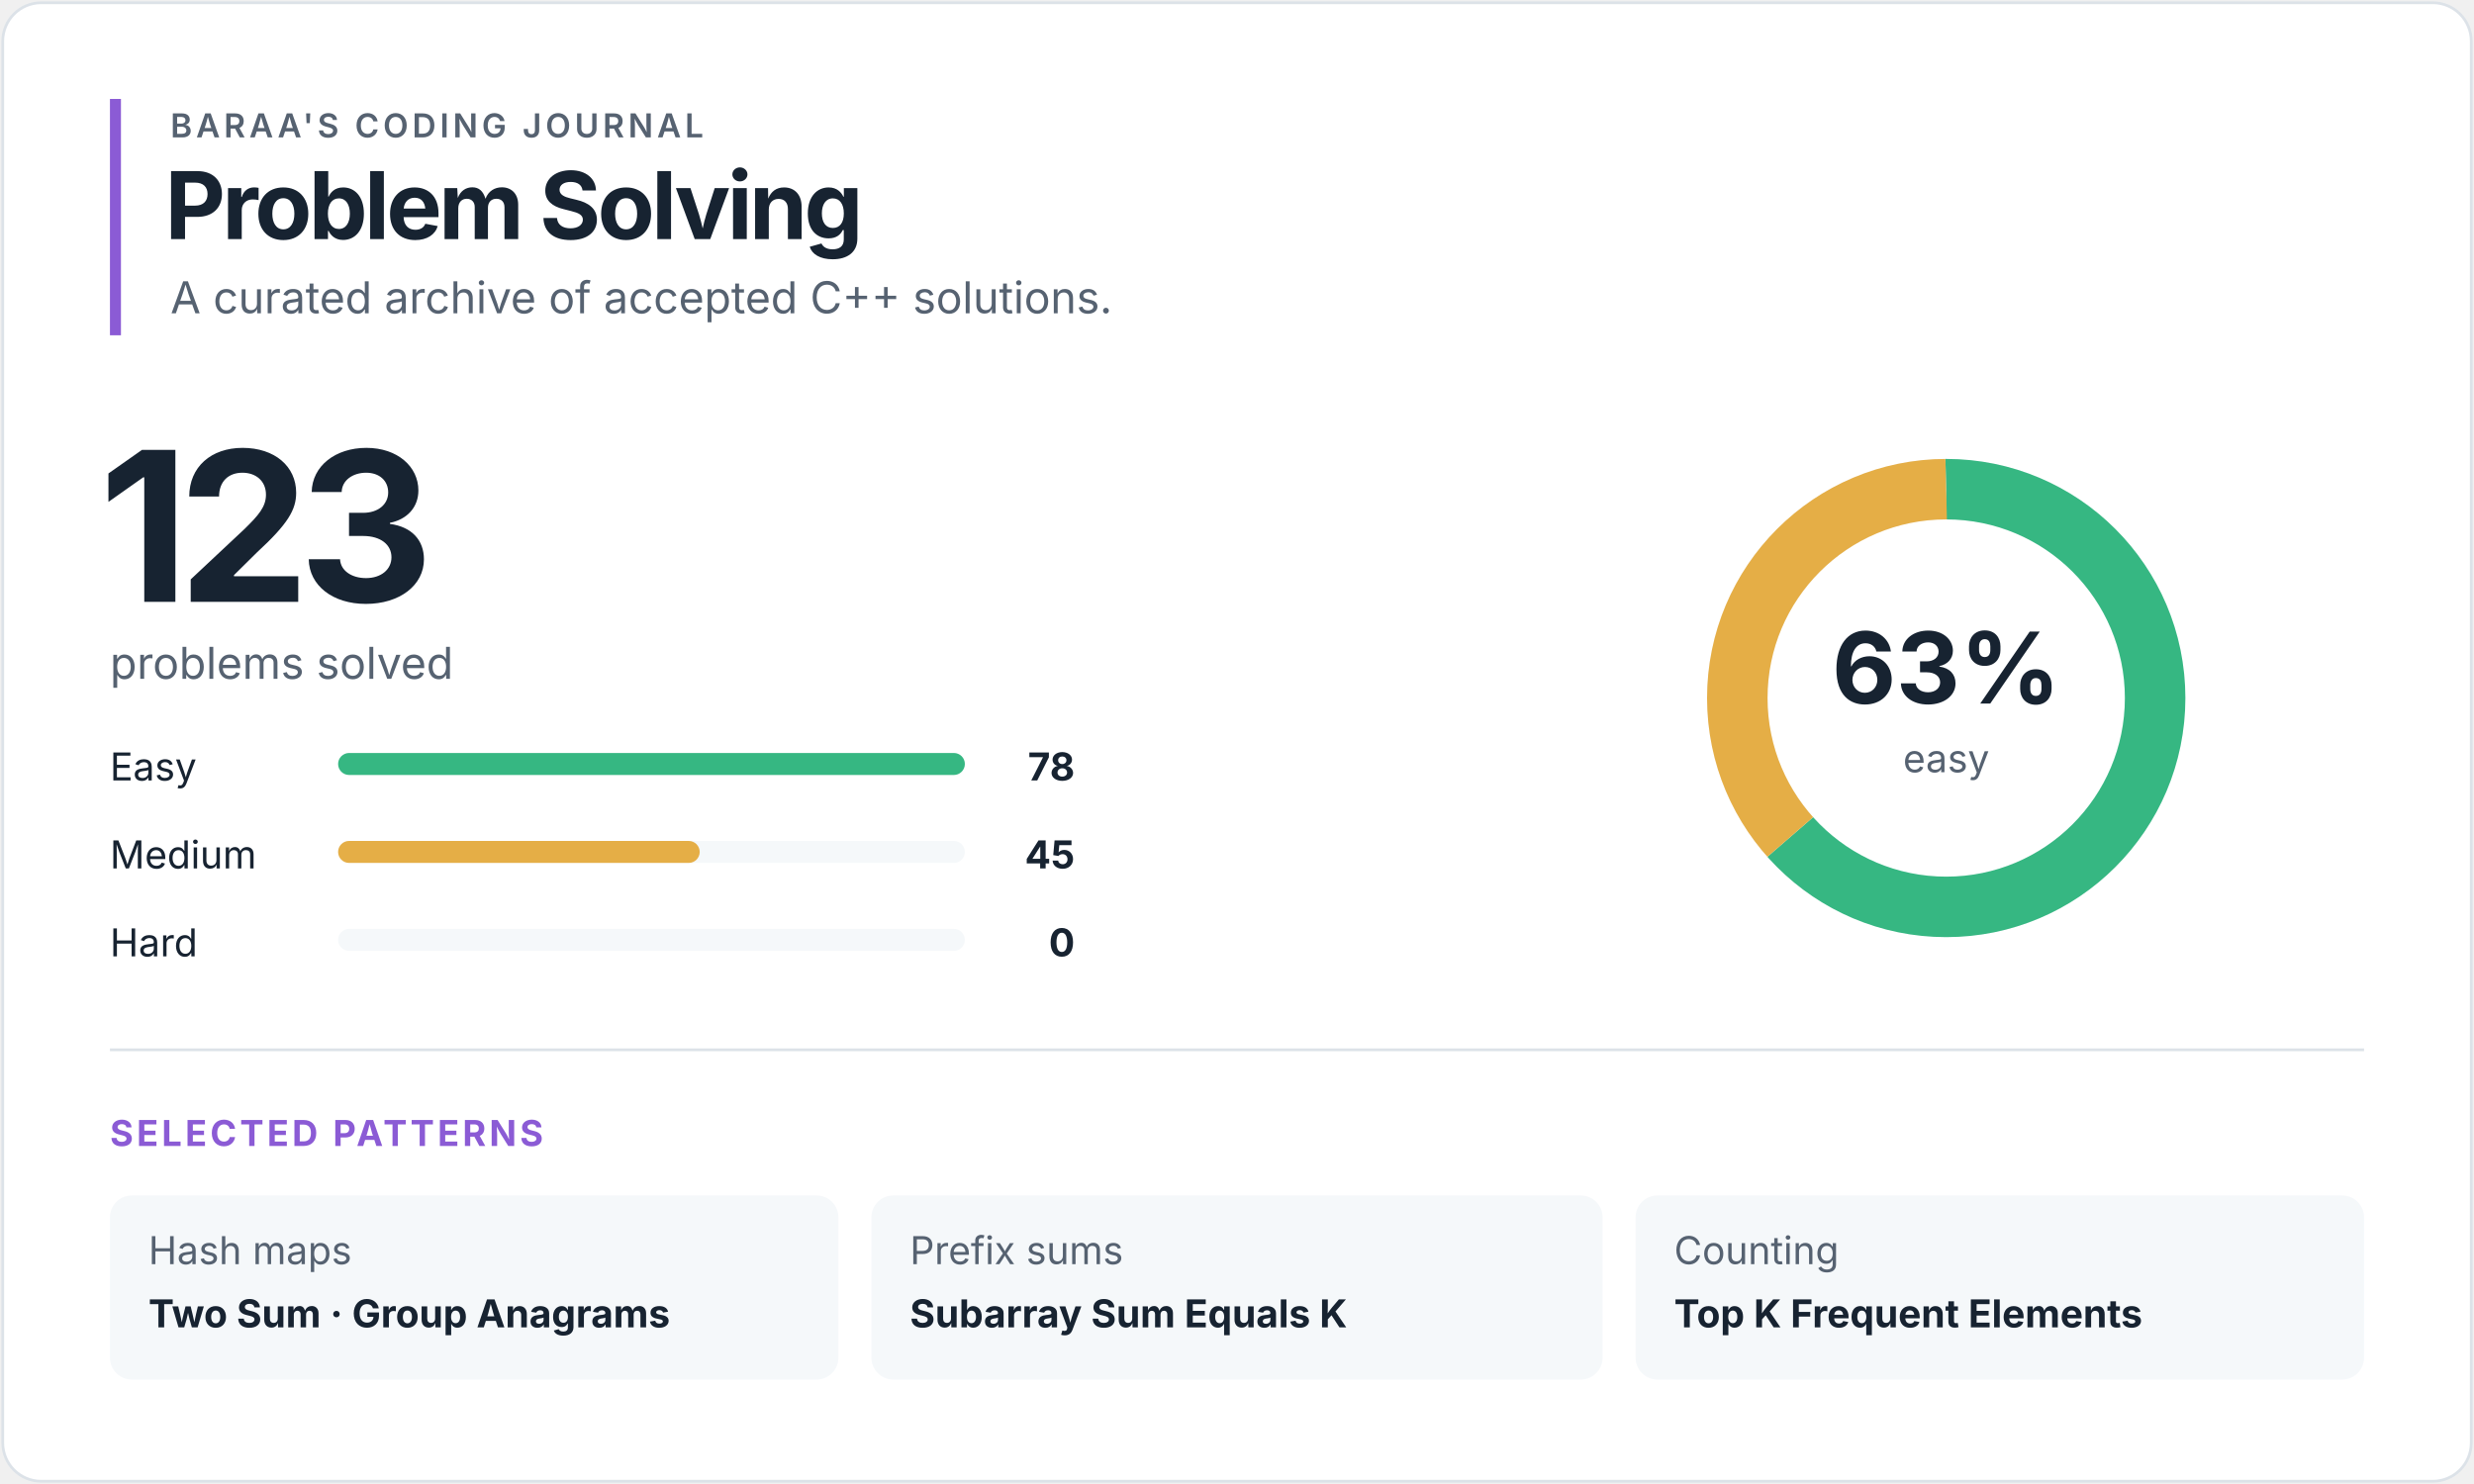
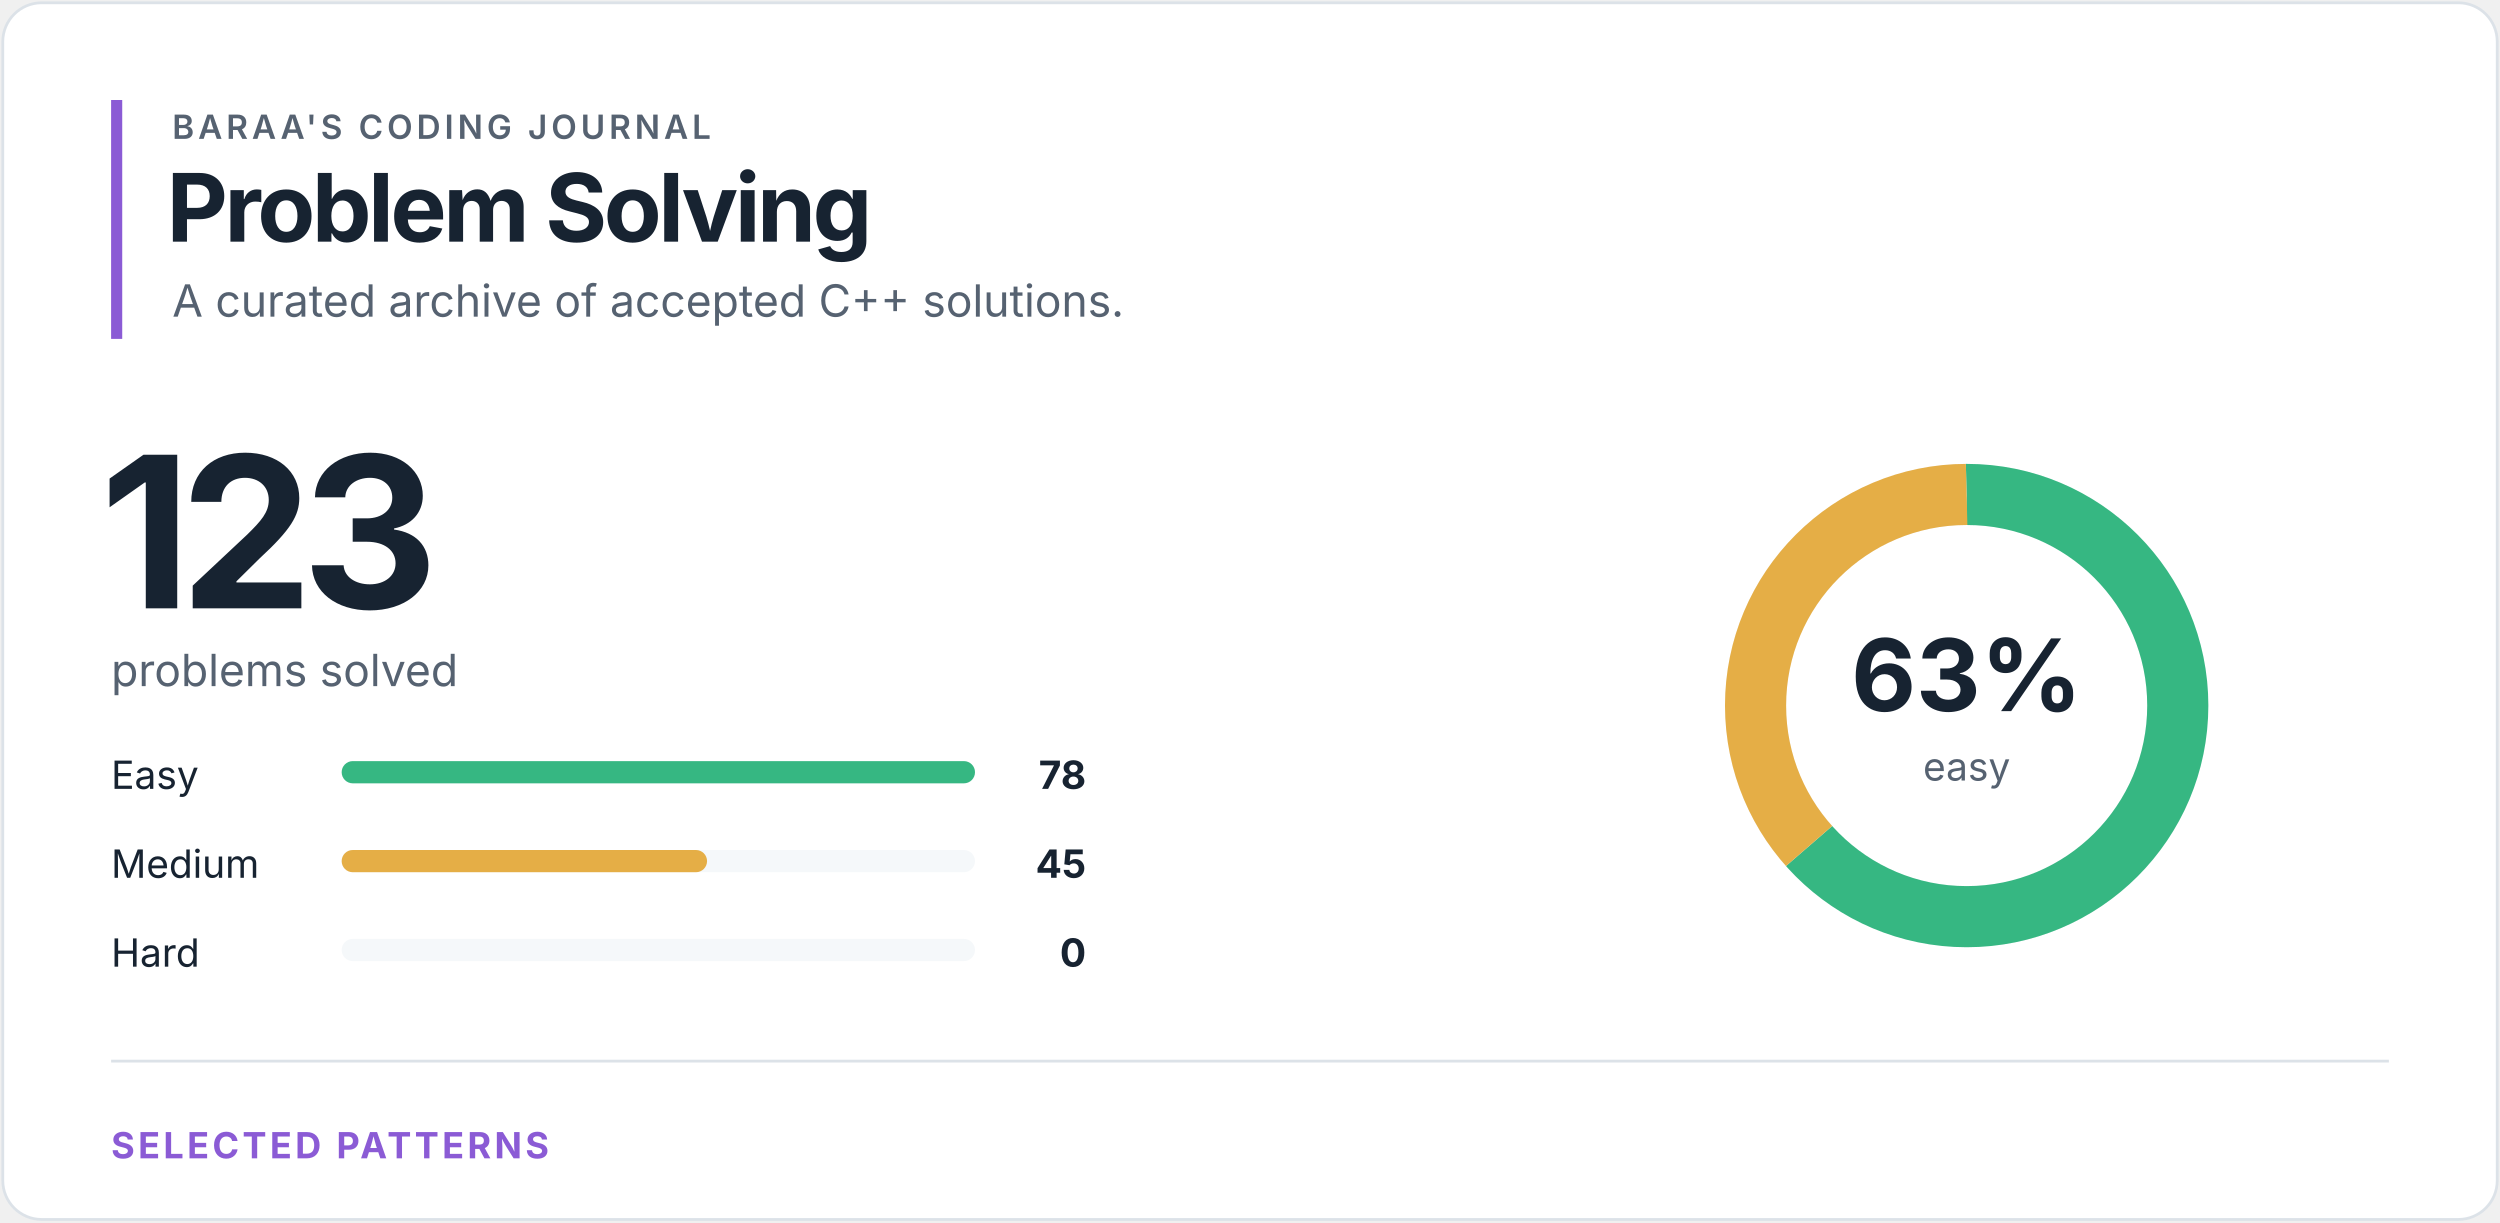
- <svg xmlns="http://www.w3.org/2000/svg" width="900" height="540" viewBox="0 0 900 540" role="img" aria-labelledby="title desc">
+ <svg xmlns="http://www.w3.org/2000/svg" width="900" height="440" viewBox="0 0 900 440" role="img" aria-labelledby="title desc">
  <style>
text { font-family: -apple-system, BlinkMacSystemFont, "Segoe UI", sans-serif; }
.eyebrow { fill: #566271; font-size: 12px; font-weight: 600; letter-spacing: 1.4px; }
.heading { fill: #172331; font-size: 34px; font-weight: 700; letter-spacing: -1.2px; }
.total { fill: #172331; font-size: 76px; font-weight: 700; letter-spacing: -4px; }
.subtitle { fill: #566271; font-size: 16px; }
.label { fill: #172331; font-size: 14px; }
.count { fill: #172331; font-size: 14px; font-weight: 700; }
.percentage { fill: #172331; font-size: 36px; font-weight: 700; }
.ring-label { fill: #566271; font-size: 14px; }
.section { fill: #8b5bd5; font-size: 13px; font-weight: 700; letter-spacing: 1.2px; }
- .pattern { fill: #566271; font-size: 14px; }
- .example { fill: #172331; font-size: 14px; font-weight: 700; }
</style>
-   <rect x="1" y="1" width="898" height="538" rx="14" fill="#ffffff" stroke="#dce2e8" />
+   <rect x="1" y="1" width="898" height="438" rx="14" fill="#ffffff" stroke="#dce2e8" />
  <rect x="40" y="36" width="4" height="86" fill="#8b5bd5" />
  <text x="62" y="50" class="eyebrow">BARAA'S CODING JOURNAL</text>
  <text x="60" y="87" class="heading">Problem Solving</text>
  <text x="62" y="114" class="subtitle">A curated archive of accepted C++ solutions.</text>
  <text x="36" y="219" class="total">123</text>
  <text x="40" y="247" class="subtitle">problems solved</text>
  <text x="40" y="284" class="label">Easy</text>
  <rect x="123" y="274" width="228" height="8" rx="4" fill="#f5f8fa" />
  <rect x="123" y="274" width="228.00" height="8" rx="4" fill="#36b782" />
  <text x="391" y="284" class="count" text-anchor="end">78</text>
  <text x="40" y="316" class="label">Medium</text>
  <rect x="123" y="306" width="228" height="8" rx="4" fill="#f5f8fa" />
  <rect x="123" y="306" width="131.54" height="8" rx="4" fill="#e5ae46" />
  <text x="391" y="316" class="count" text-anchor="end">45</text>
  <text x="40" y="348" class="label">Hard</text>
  <rect x="123" y="338" width="228" height="8" rx="4" fill="#f5f8fa" />
  <rect x="123" y="338" width="0.00" height="8" rx="4" fill="#ef6b73" />
  <text x="391" y="348" class="count" text-anchor="end">0</text>
  <circle cx="708" cy="254" r="76" fill="none" stroke="#f5f8fa" stroke-width="22" />
  <circle cx="708" cy="254" r="76" fill="none" stroke="#36b782" stroke-width="22" stroke-dasharray="302.819 174.703" stroke-dashoffset="0" transform="rotate(-90 708 254)" />
  <circle cx="708" cy="254" r="76" fill="none" stroke="#e5ae46" stroke-width="22" stroke-dasharray="174.703 302.819" stroke-dashoffset="-302.819" transform="rotate(-90 708 254)" />
  <text x="708" y="256" class="percentage" text-anchor="middle">63%</text>
  <text x="708" y="281" class="ring-label" text-anchor="middle">easy</text>
  <line x1="40" y1="382" x2="860" y2="382" stroke="#dce2e8" />
  <text x="40" y="417" class="section">SELECTED PATTERNS</text>
-   <rect x="40" y="435" width="265" height="67" rx="8" fill="#f5f8fa" />
-   <text x="54" y="460" class="pattern">Hash maps</text>
-   <text x="54" y="483" class="example">Two Sum · Group Anagrams</text>
-   <rect x="317" y="435" width="266" height="67" rx="8" fill="#f5f8fa" />
-   <text x="331" y="460" class="pattern">Prefix sums</text>
-   <text x="331" y="483" class="example">Subarray Sum Equals K</text>
-   <rect x="595" y="435" width="265" height="67" rx="8" fill="#f5f8fa" />
-   <text x="609" y="460" class="pattern">Counting</text>
-   <text x="609" y="483" class="example">Top K Frequent Elements</text>
</svg>
